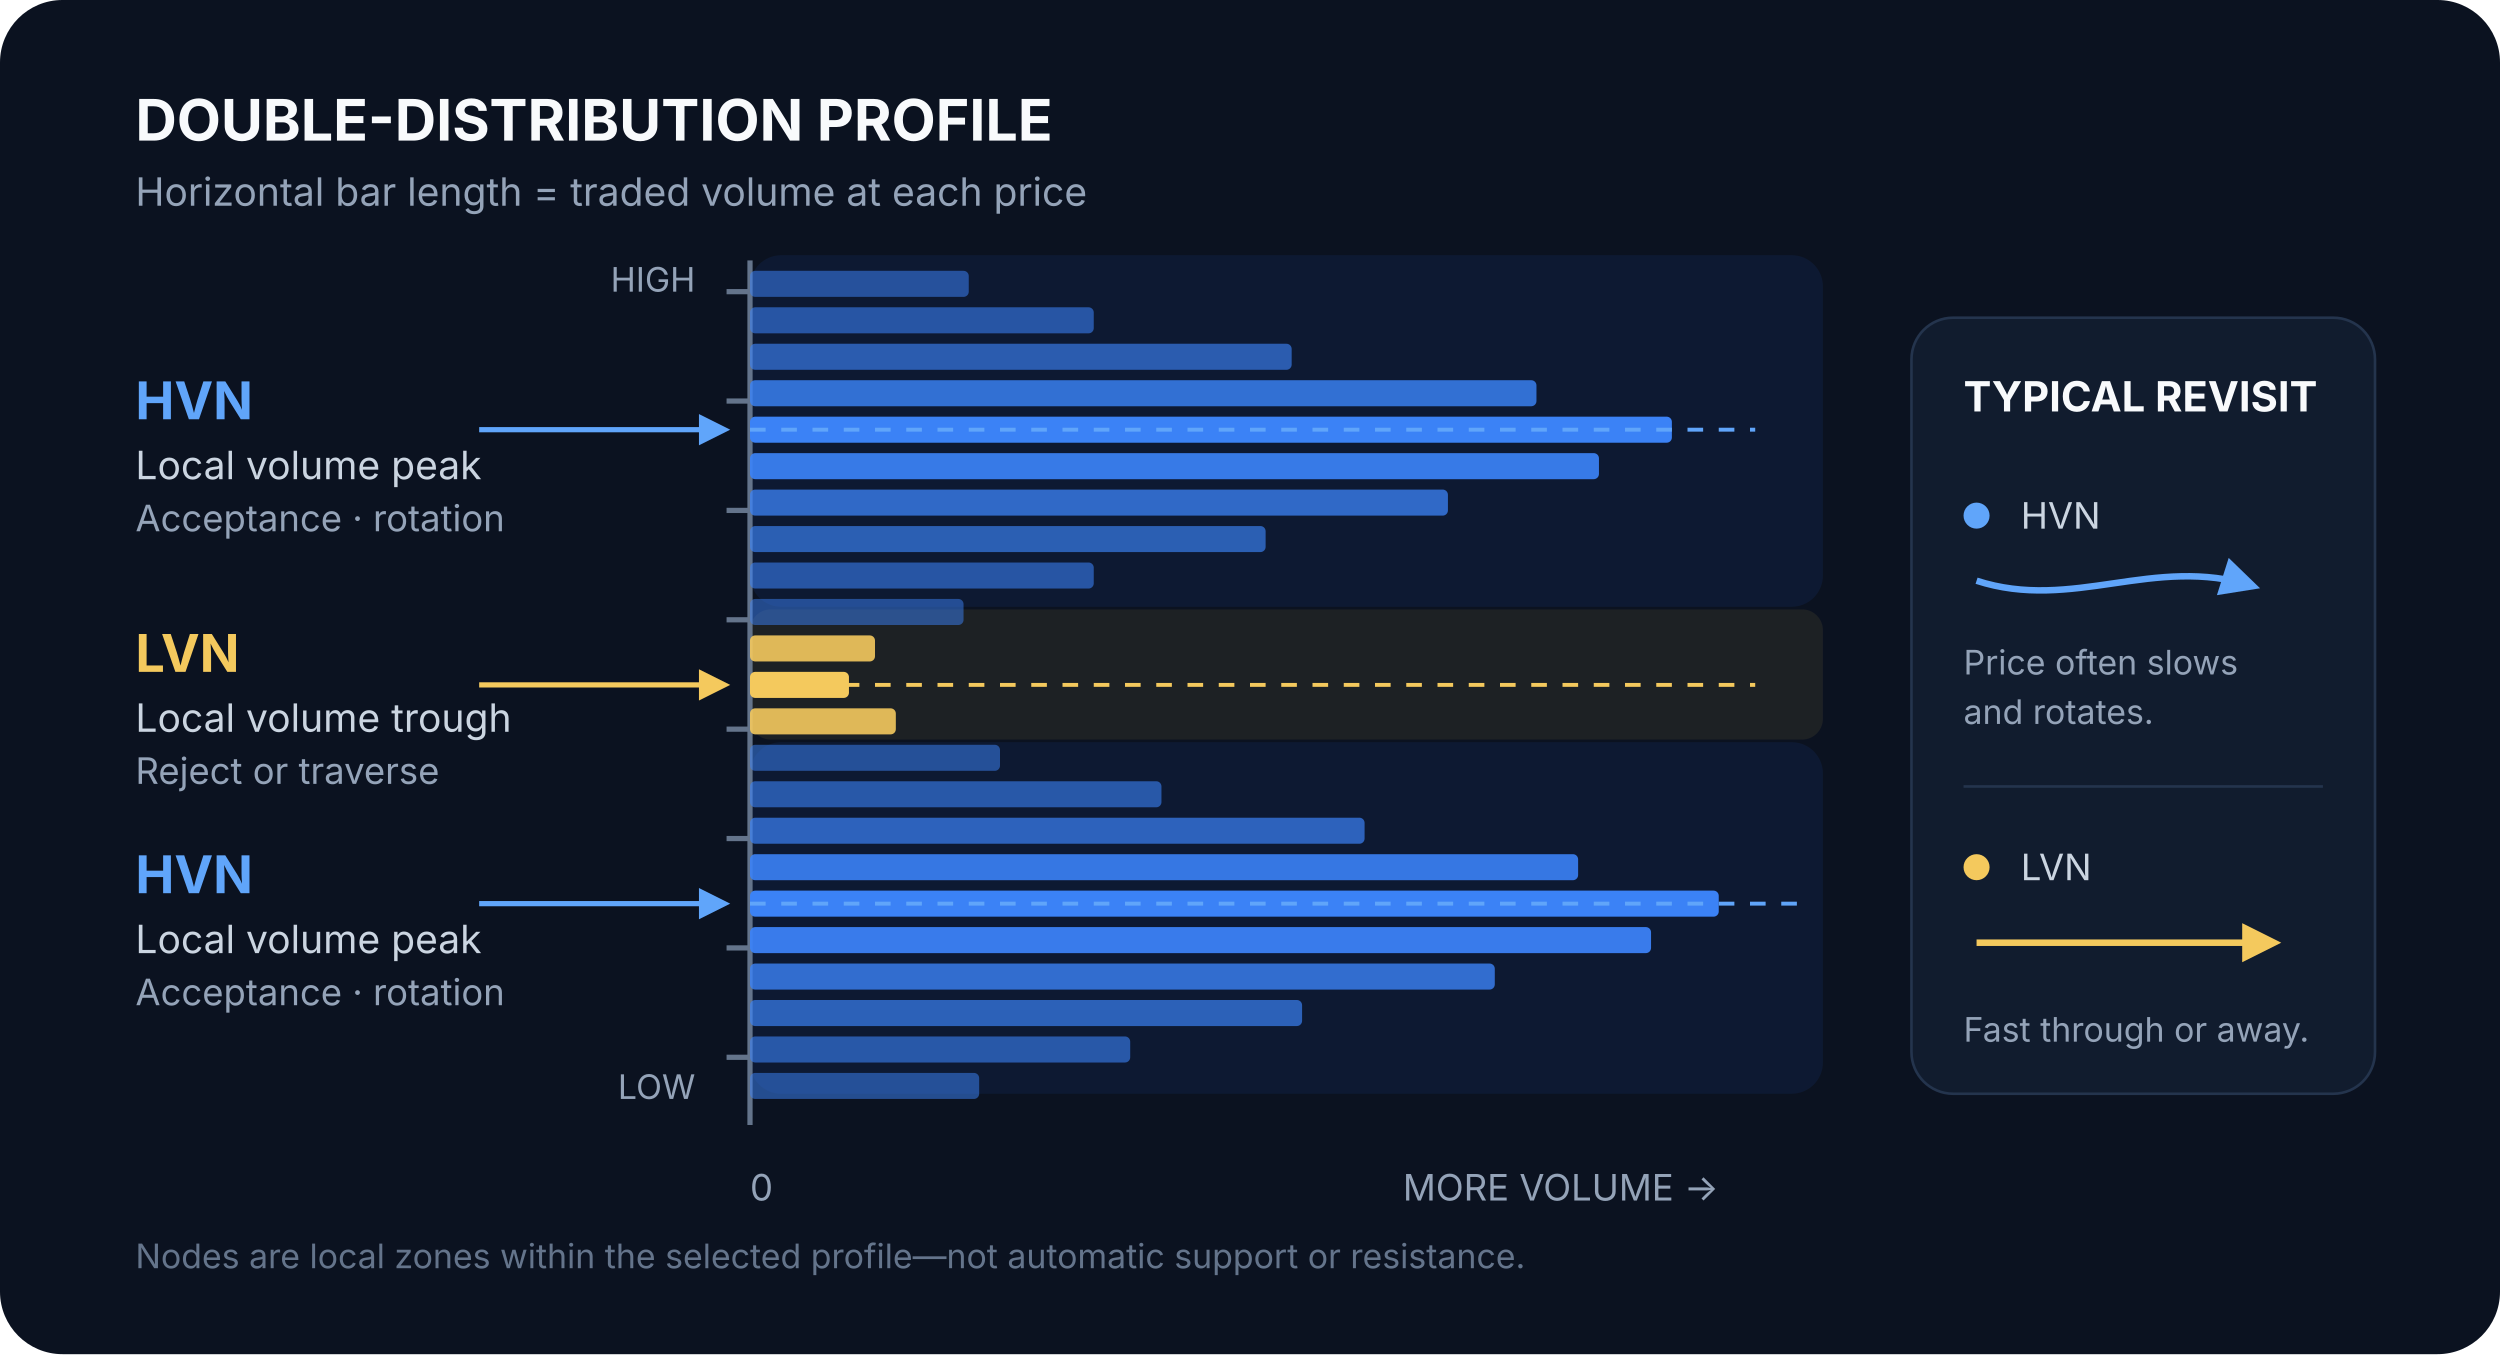
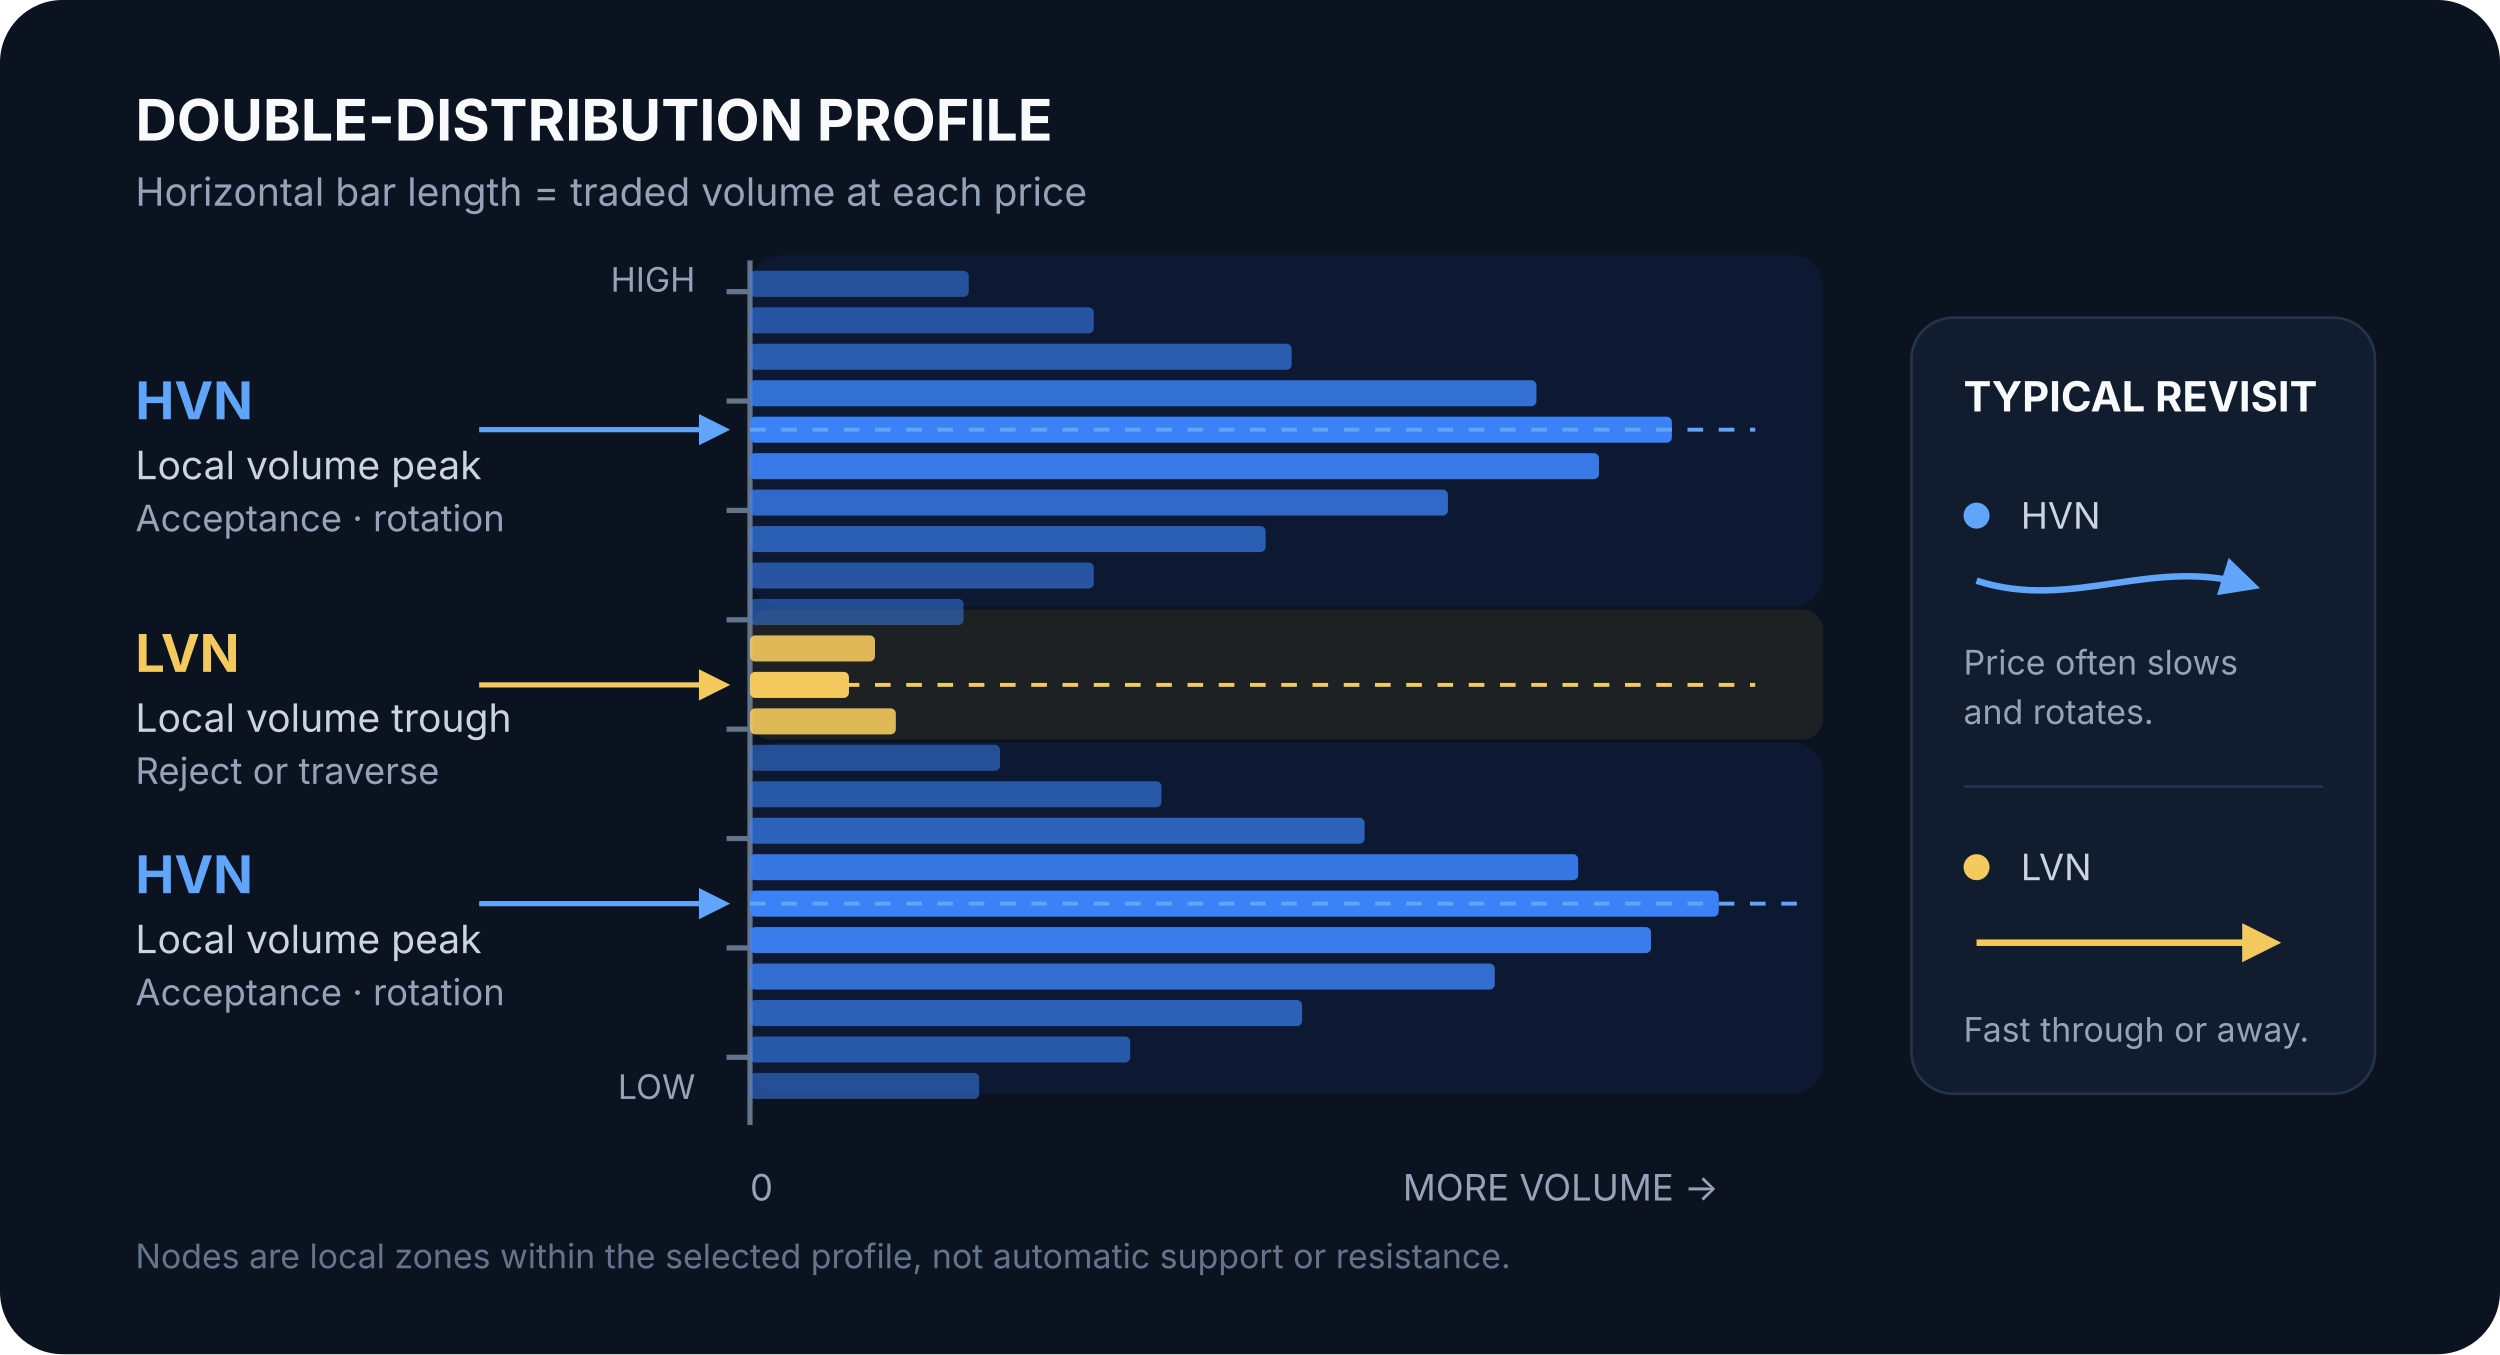
<svg xmlns="http://www.w3.org/2000/svg" viewBox="0 0 960 520" role="img" aria-labelledby="title desc">
  <defs>
    <marker id="arrow-blue" viewBox="0 0 10 10" refX="8" refY="5" markerWidth="6" markerHeight="6" orient="auto-start-reverse">
      <path d="M0 0L10 5L0 10Z" fill="#60a5fa" />
    </marker>
    <marker id="arrow-amber" viewBox="0 0 10 10" refX="8" refY="5" markerWidth="6" markerHeight="6" orient="auto-start-reverse">
      <path d="M0 0L10 5L0 10Z" fill="#f4c95d" />
    </marker>
  </defs>
  <rect width="960" height="520" rx="24" fill="#0b1220" />
  <text x="52" y="54" fill="#f8fafc" font-family="Inter,Arial,sans-serif" font-size="22" font-weight="700">DOUBLE-DISTRIBUTION PROFILE</text>
  <text x="52" y="79" fill="#94a3b8" font-family="Inter,Arial,sans-serif" font-size="15">Horizontal bar length = traded volume at each price</text>
  <rect x="288" y="98" width="412" height="135" rx="12" fill="#2563eb" opacity=".09" />
  <rect x="288" y="285" width="412" height="135" rx="12" fill="#2563eb" opacity=".09" />
  <rect x="288" y="234" width="412" height="50" rx="8" fill="#f4c95d" opacity=".08" />
  <path d="M288 100V432" stroke="#64748b" stroke-width="2" />
  <path d="M279 112H288M279 154H288M279 196H288M279 238H288M279 280H288M279 322H288M279 364H288M279 406H288" stroke="#64748b" stroke-width="2" />
  <g fill="#3b82f6">
    <rect x="288" y="104" width="84" height="10" rx="2" opacity=".54" />
    <rect x="288" y="118" width="132" height="10" rx="2" opacity=".58" />
    <rect x="288" y="132" width="208" height="10" rx="2" opacity=".64" />
    <rect x="288" y="146" width="302" height="10" rx="2" opacity=".82" />
    <rect x="288" y="160" width="354" height="10" rx="2" />
    <rect x="288" y="174" width="326" height="10" rx="2" opacity=".92" />
    <rect x="288" y="188" width="268" height="10" rx="2" opacity=".76" />
    <rect x="288" y="202" width="198" height="10" rx="2" opacity=".66" />
    <rect x="288" y="216" width="132" height="10" rx="2" opacity=".58" />
    <rect x="288" y="230" width="82" height="10" rx="2" opacity=".5" />
  </g>
  <g fill="#f4c95d">
    <rect x="288" y="244" width="48" height="10" rx="2" opacity=".9" />
    <rect x="288" y="258" width="38" height="10" rx="2" />
    <rect x="288" y="272" width="56" height="10" rx="2" opacity=".9" />
  </g>
  <g fill="#3b82f6">
    <rect x="288" y="286" width="96" height="10" rx="2" opacity=".52" />
    <rect x="288" y="300" width="158" height="10" rx="2" opacity=".6" />
    <rect x="288" y="314" width="236" height="10" rx="2" opacity=".7" />
    <rect x="288" y="328" width="318" height="10" rx="2" opacity=".9" />
    <rect x="288" y="342" width="372" height="10" rx="2" />
    <rect x="288" y="356" width="346" height="10" rx="2" opacity=".94" />
    <rect x="288" y="370" width="286" height="10" rx="2" opacity=".8" />
    <rect x="288" y="384" width="212" height="10" rx="2" opacity=".68" />
    <rect x="288" y="398" width="146" height="10" rx="2" opacity=".6" />
    <rect x="288" y="412" width="88" height="10" rx="2" opacity=".52" />
  </g>
  <path d="M288 165H674" stroke="#60a5fa" stroke-width="1.5" stroke-dasharray="6 6" />
  <path d="M288 263H674" stroke="#f4c95d" stroke-width="1.5" stroke-dasharray="6 6" />
  <path d="M288 347H692" stroke="#60a5fa" stroke-width="1.5" stroke-dasharray="6 6" />
  <g font-family="Inter,Arial,sans-serif">
    <text x="52" y="161" fill="#60a5fa" font-size="20" font-weight="700">HVN</text>
    <text x="52" y="184" fill="#cbd5e1" font-size="15">Local volume peak</text>
    <text x="52" y="204" fill="#94a3b8" font-size="14">Acceptance · rotation</text>
    <path d="M184 165H278" stroke="#60a5fa" stroke-width="2" marker-end="url(#arrow-blue)" />
    <text x="52" y="258" fill="#f4c95d" font-size="20" font-weight="700">LVN</text>
    <text x="52" y="281" fill="#cbd5e1" font-size="15">Local volume trough</text>
    <text x="52" y="301" fill="#94a3b8" font-size="14">Reject or traverse</text>
    <path d="M184 263H278" stroke="#f4c95d" stroke-width="2" marker-end="url(#arrow-amber)" />
    <text x="52" y="343" fill="#60a5fa" font-size="20" font-weight="700">HVN</text>
    <text x="52" y="366" fill="#cbd5e1" font-size="15">Local volume peak</text>
    <text x="52" y="386" fill="#94a3b8" font-size="14">Acceptance · rotation</text>
    <path d="M184 347H278" stroke="#60a5fa" stroke-width="2" marker-end="url(#arrow-blue)" />
    <text x="267" y="112" fill="#94a3b8" font-size="13" text-anchor="end">HIGH</text>
    <text x="267" y="422" fill="#94a3b8" font-size="13" text-anchor="end">LOW</text>
    <text x="288" y="461" fill="#94a3b8" font-size="14">0</text>
    <text x="660" y="461" fill="#94a3b8" font-size="14" text-anchor="end">MORE VOLUME →</text>
  </g>
  <g transform="translate(734 122)" font-family="Inter,Arial,sans-serif">
    <rect width="178" height="298" rx="16" fill="#111c2e" stroke="#24344d" />
    <text x="20" y="36" fill="#f8fafc" font-size="16" font-weight="700">TYPICAL REVISIT</text>
    <circle cx="25" cy="76" r="5" fill="#60a5fa" />
    <text x="42" y="81" fill="#cbd5e1" font-size="14">HVN</text>
    <path d="M25 101C62 113 93 91 131 103" fill="none" stroke="#60a5fa" stroke-width="2.5" marker-end="url(#arrow-blue)" />
    <text x="20" y="137" fill="#94a3b8" font-size="13">Price often slows</text>
    <text x="20" y="156" fill="#94a3b8" font-size="13">and rotates.</text>
    <path d="M20 180H158" stroke="#24344d" />
    <circle cx="25" cy="211" r="5" fill="#f4c95d" />
    <text x="42" y="216" fill="#cbd5e1" font-size="14">LVN</text>
    <path d="M25 240H139" fill="none" stroke="#f4c95d" stroke-width="2.5" marker-end="url(#arrow-amber)" />
    <text x="20" y="278" fill="#94a3b8" font-size="13">Fast through or away.</text>
  </g>
-   <text x="52" y="487" fill="#64748b" font-family="Inter,Arial,sans-serif" font-size="13">Nodes are local zones within the selected profile—not automatic support or resistance.</text>
+   <text x="52" y="487" fill="#64748b" font-family="Inter,Arial,sans-serif" font-size="13">Nodes are local zones within the selected profile, not automatic support or resistance.</text>
</svg>
